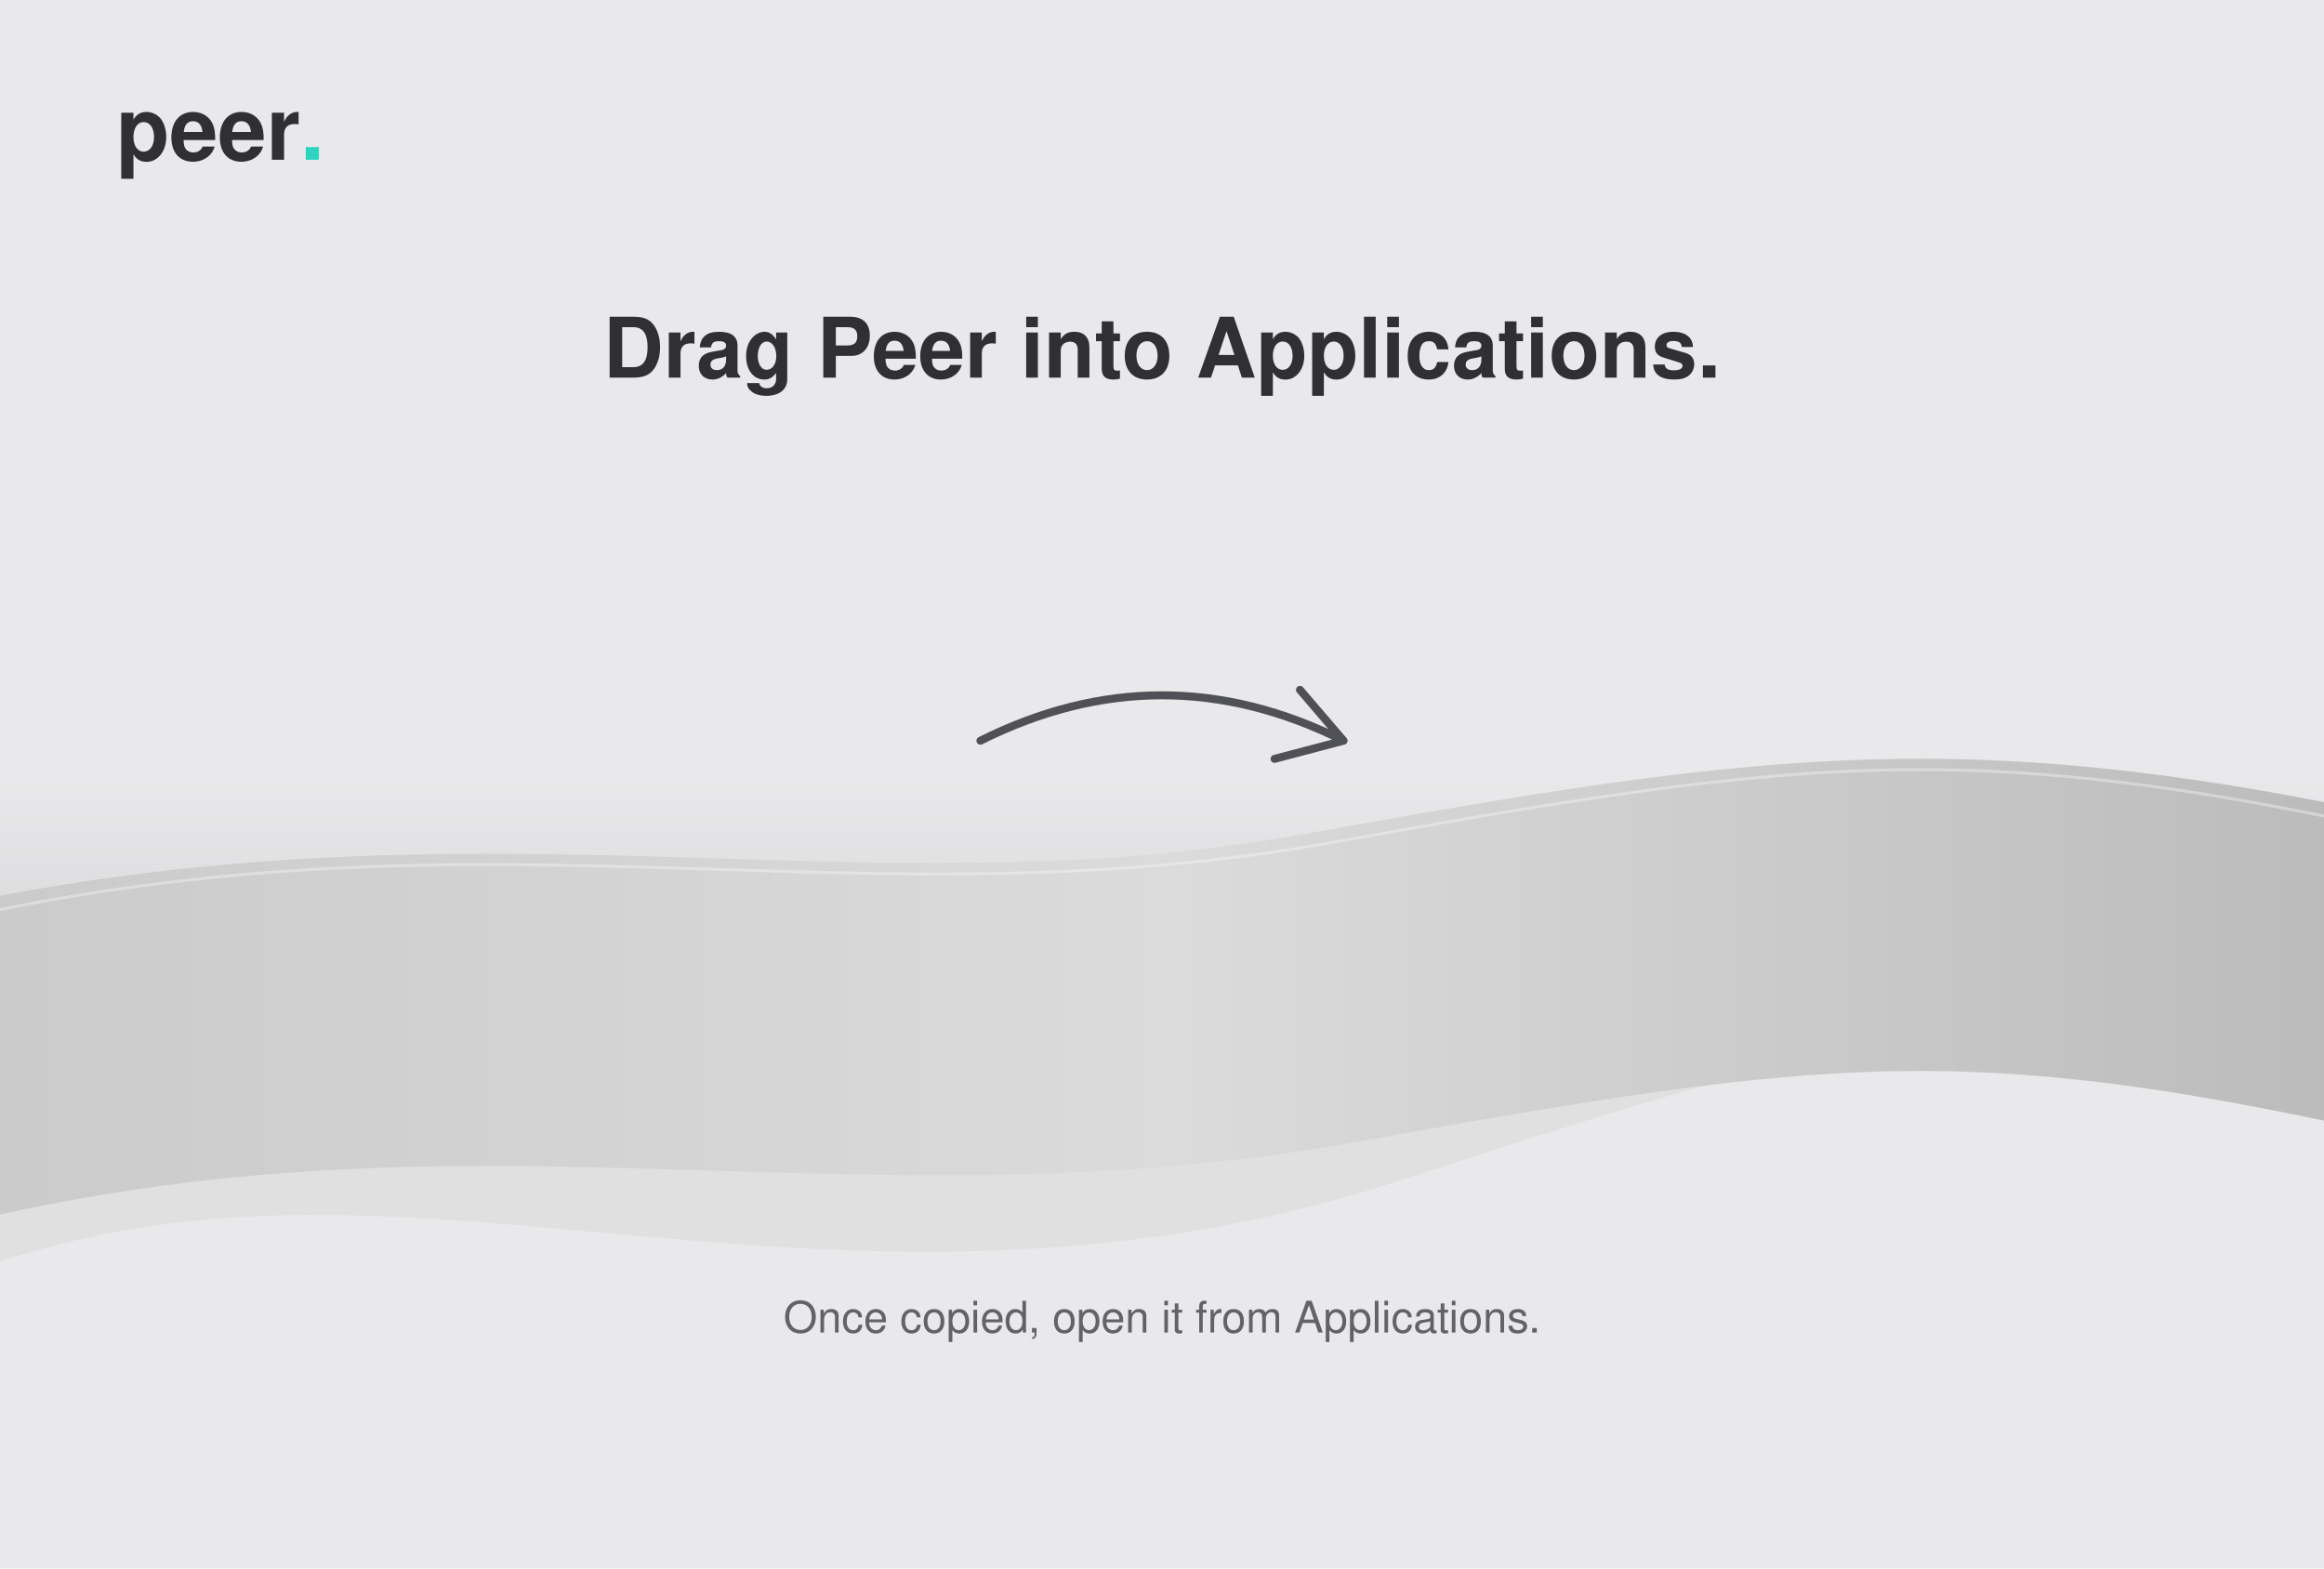
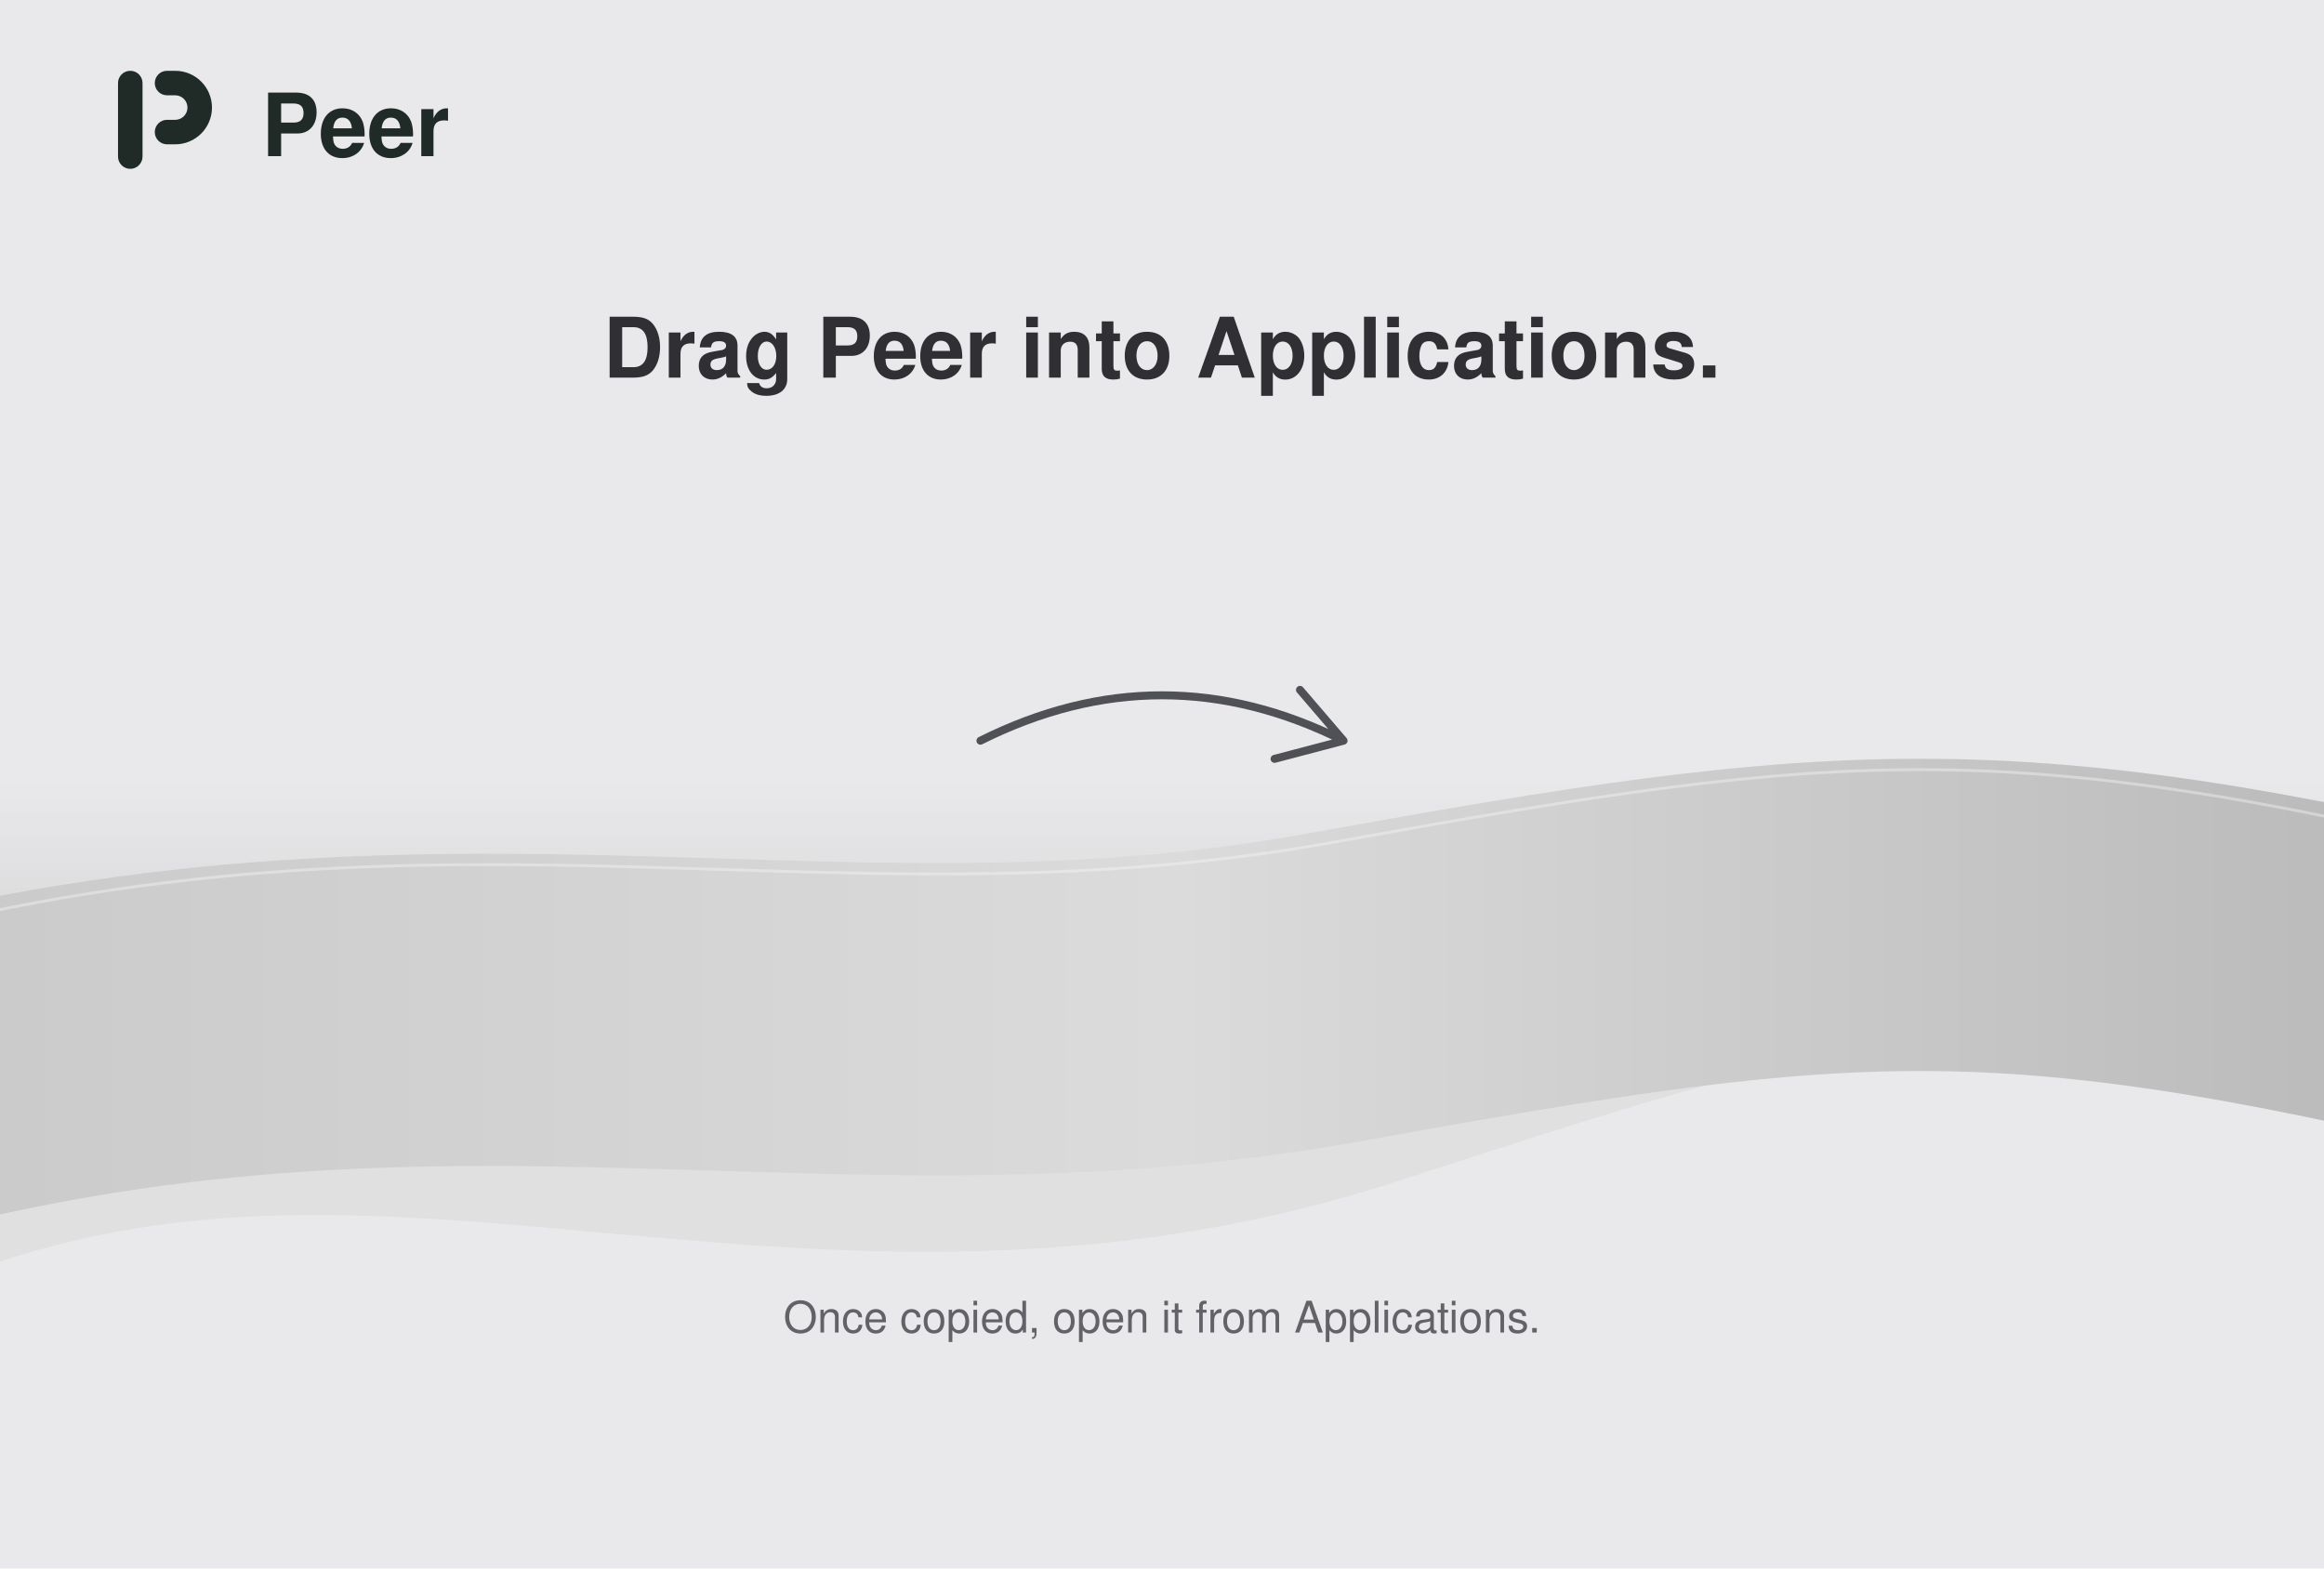
<svg xmlns="http://www.w3.org/2000/svg" width="1280" height="864" viewBox="0 0 640 432">
  <defs>
    <linearGradient id="veil" x1="0" y1="0" x2="0" y2="1">
      <stop stop-color="#B7B7B7" stop-opacity="0" />
      <stop offset=".55" stop-color="#A5A5A5" stop-opacity=".24" />
      <stop offset="1" stop-color="#D1D1D1" stop-opacity=".4" />
    </linearGradient>
    <linearGradient id="silk" x1="0" y1="0" x2="1" y2="0">
      <stop stop-color="#C8C8C8" />
      <stop offset=".5" stop-color="#DBDBDB" />
      <stop offset="1" stop-color="#B5B5B5" />
    </linearGradient>
  </defs>
  <rect width="640" height="432" fill="#E9E9EB" />
  <path d="M-60 293C95 220 214 304 362 256S559 191 707 257" stroke="url(#veil)" stroke-width="146" fill="none" opacity="1" stroke-linecap="round" stroke-linejoin="round" />
  <path d="M-60 306C113 252 223 298 367 272S553 242 707 280" stroke="url(#silk)" stroke-width="86" fill="none" opacity="1" stroke-linecap="round" stroke-linejoin="round" />
  <path d="M-60 266C113 212 223 258 367 232S553 202 707 240" stroke="#F5F5F5" stroke-width="0.8" fill="none" opacity="0.42" stroke-linecap="round" stroke-linejoin="round" />
-   <text x="32" y="44" fill="#303034" font-family="Helvetica" font-size="24" font-weight="700">peer<tspan fill="#2DD4BF">.</tspan>
-   </text>
+   <g id="peer-brand">
+     <g transform="translate(28 15) scale(1.125)" fill="#202A27">
+       <path d="M7 4a3 3 0 0 1 3 3v18a3 3 0 0 1-6 0V7a3 3 0 0 1 3-3Z" />
+       <path d="M16 4h2a9 9 0 0 1 0 18h-2a3 3 0 0 1 0-6h2a3 3 0 0 0 0-6h-2a3 3 0 0 1 0-6Z" />
+     </g>
+     <text x="72" y="43" fill="#202A27" font-family="Helvetica" font-size="24" font-weight="700">Peer</text>
+   </g>
  <text x="320" y="104" fill="#303034" font-family="Helvetica" font-size="23" font-weight="700" text-anchor="middle">Drag Peer into Applications.</text>
  <path d="M270 204Q320 179 370 204M358 190L370 204L351 209" stroke="#505057" stroke-width="2.2" fill="none" opacity="1" stroke-linecap="round" stroke-linejoin="round" />
  <text x="320" y="367" fill="#626269" font-family="Helvetica" font-size="12" font-weight="400" text-anchor="middle">Once copied, open it from Applications.</text>
</svg>
